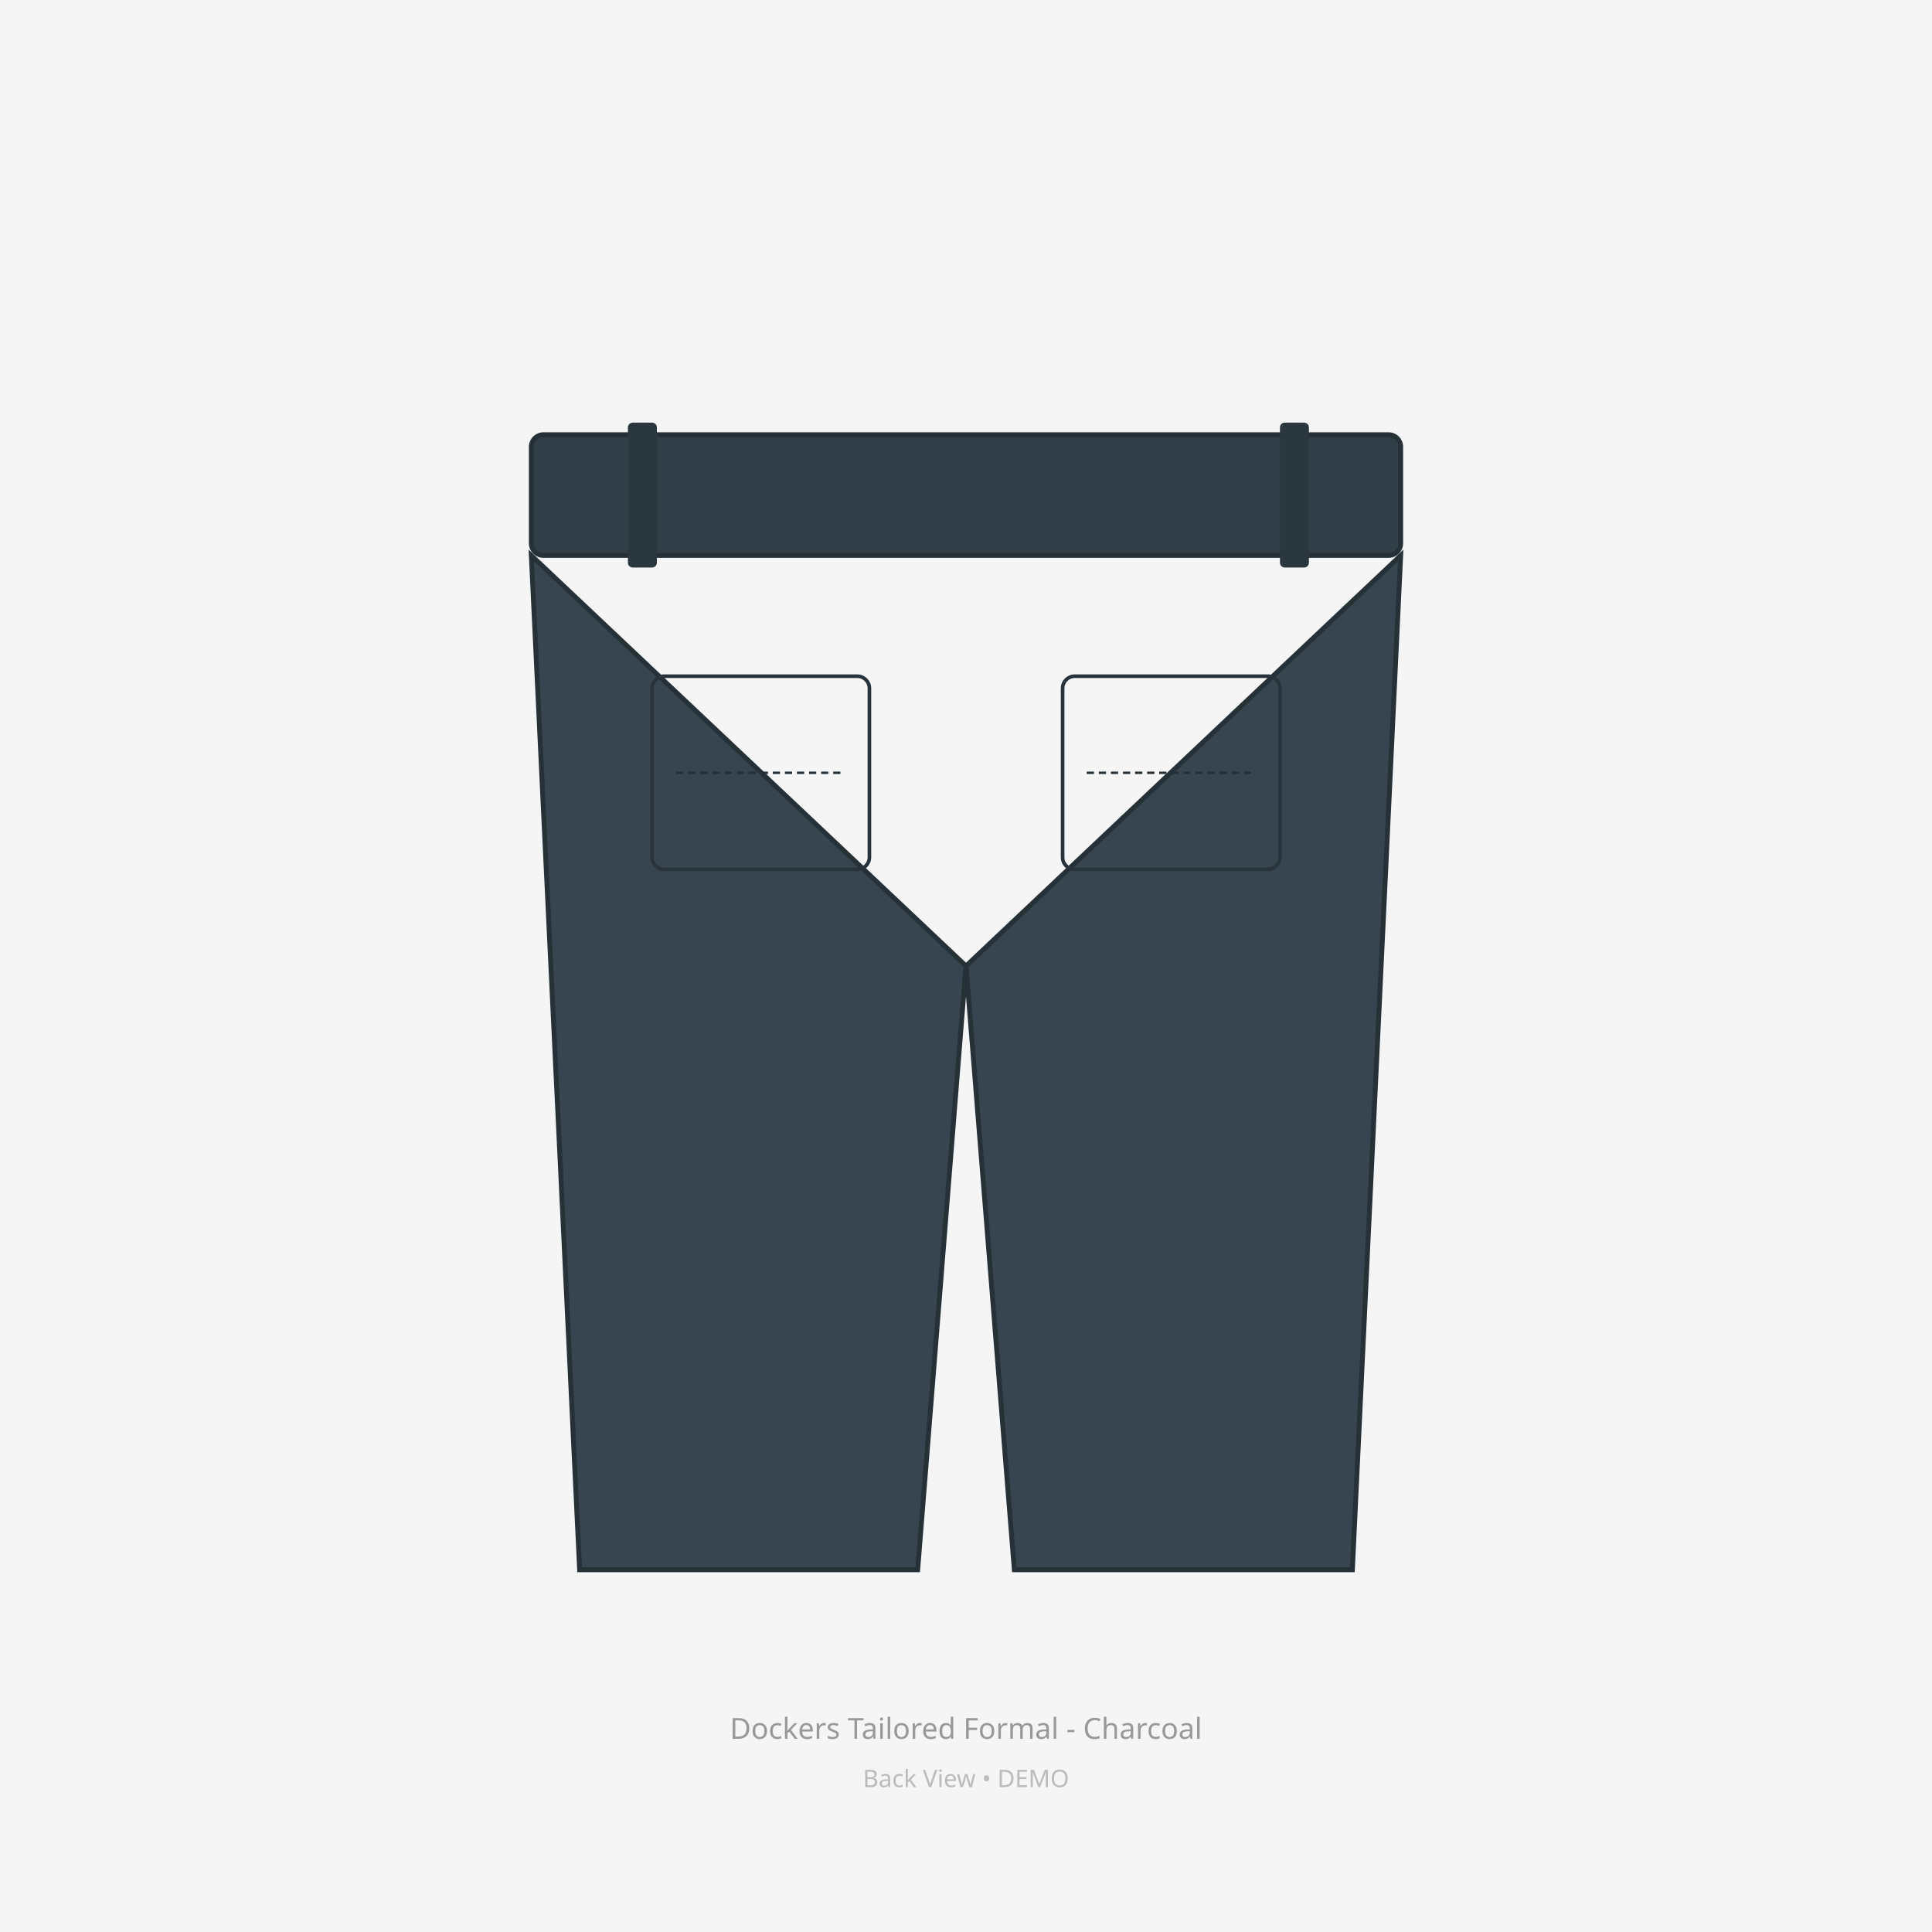
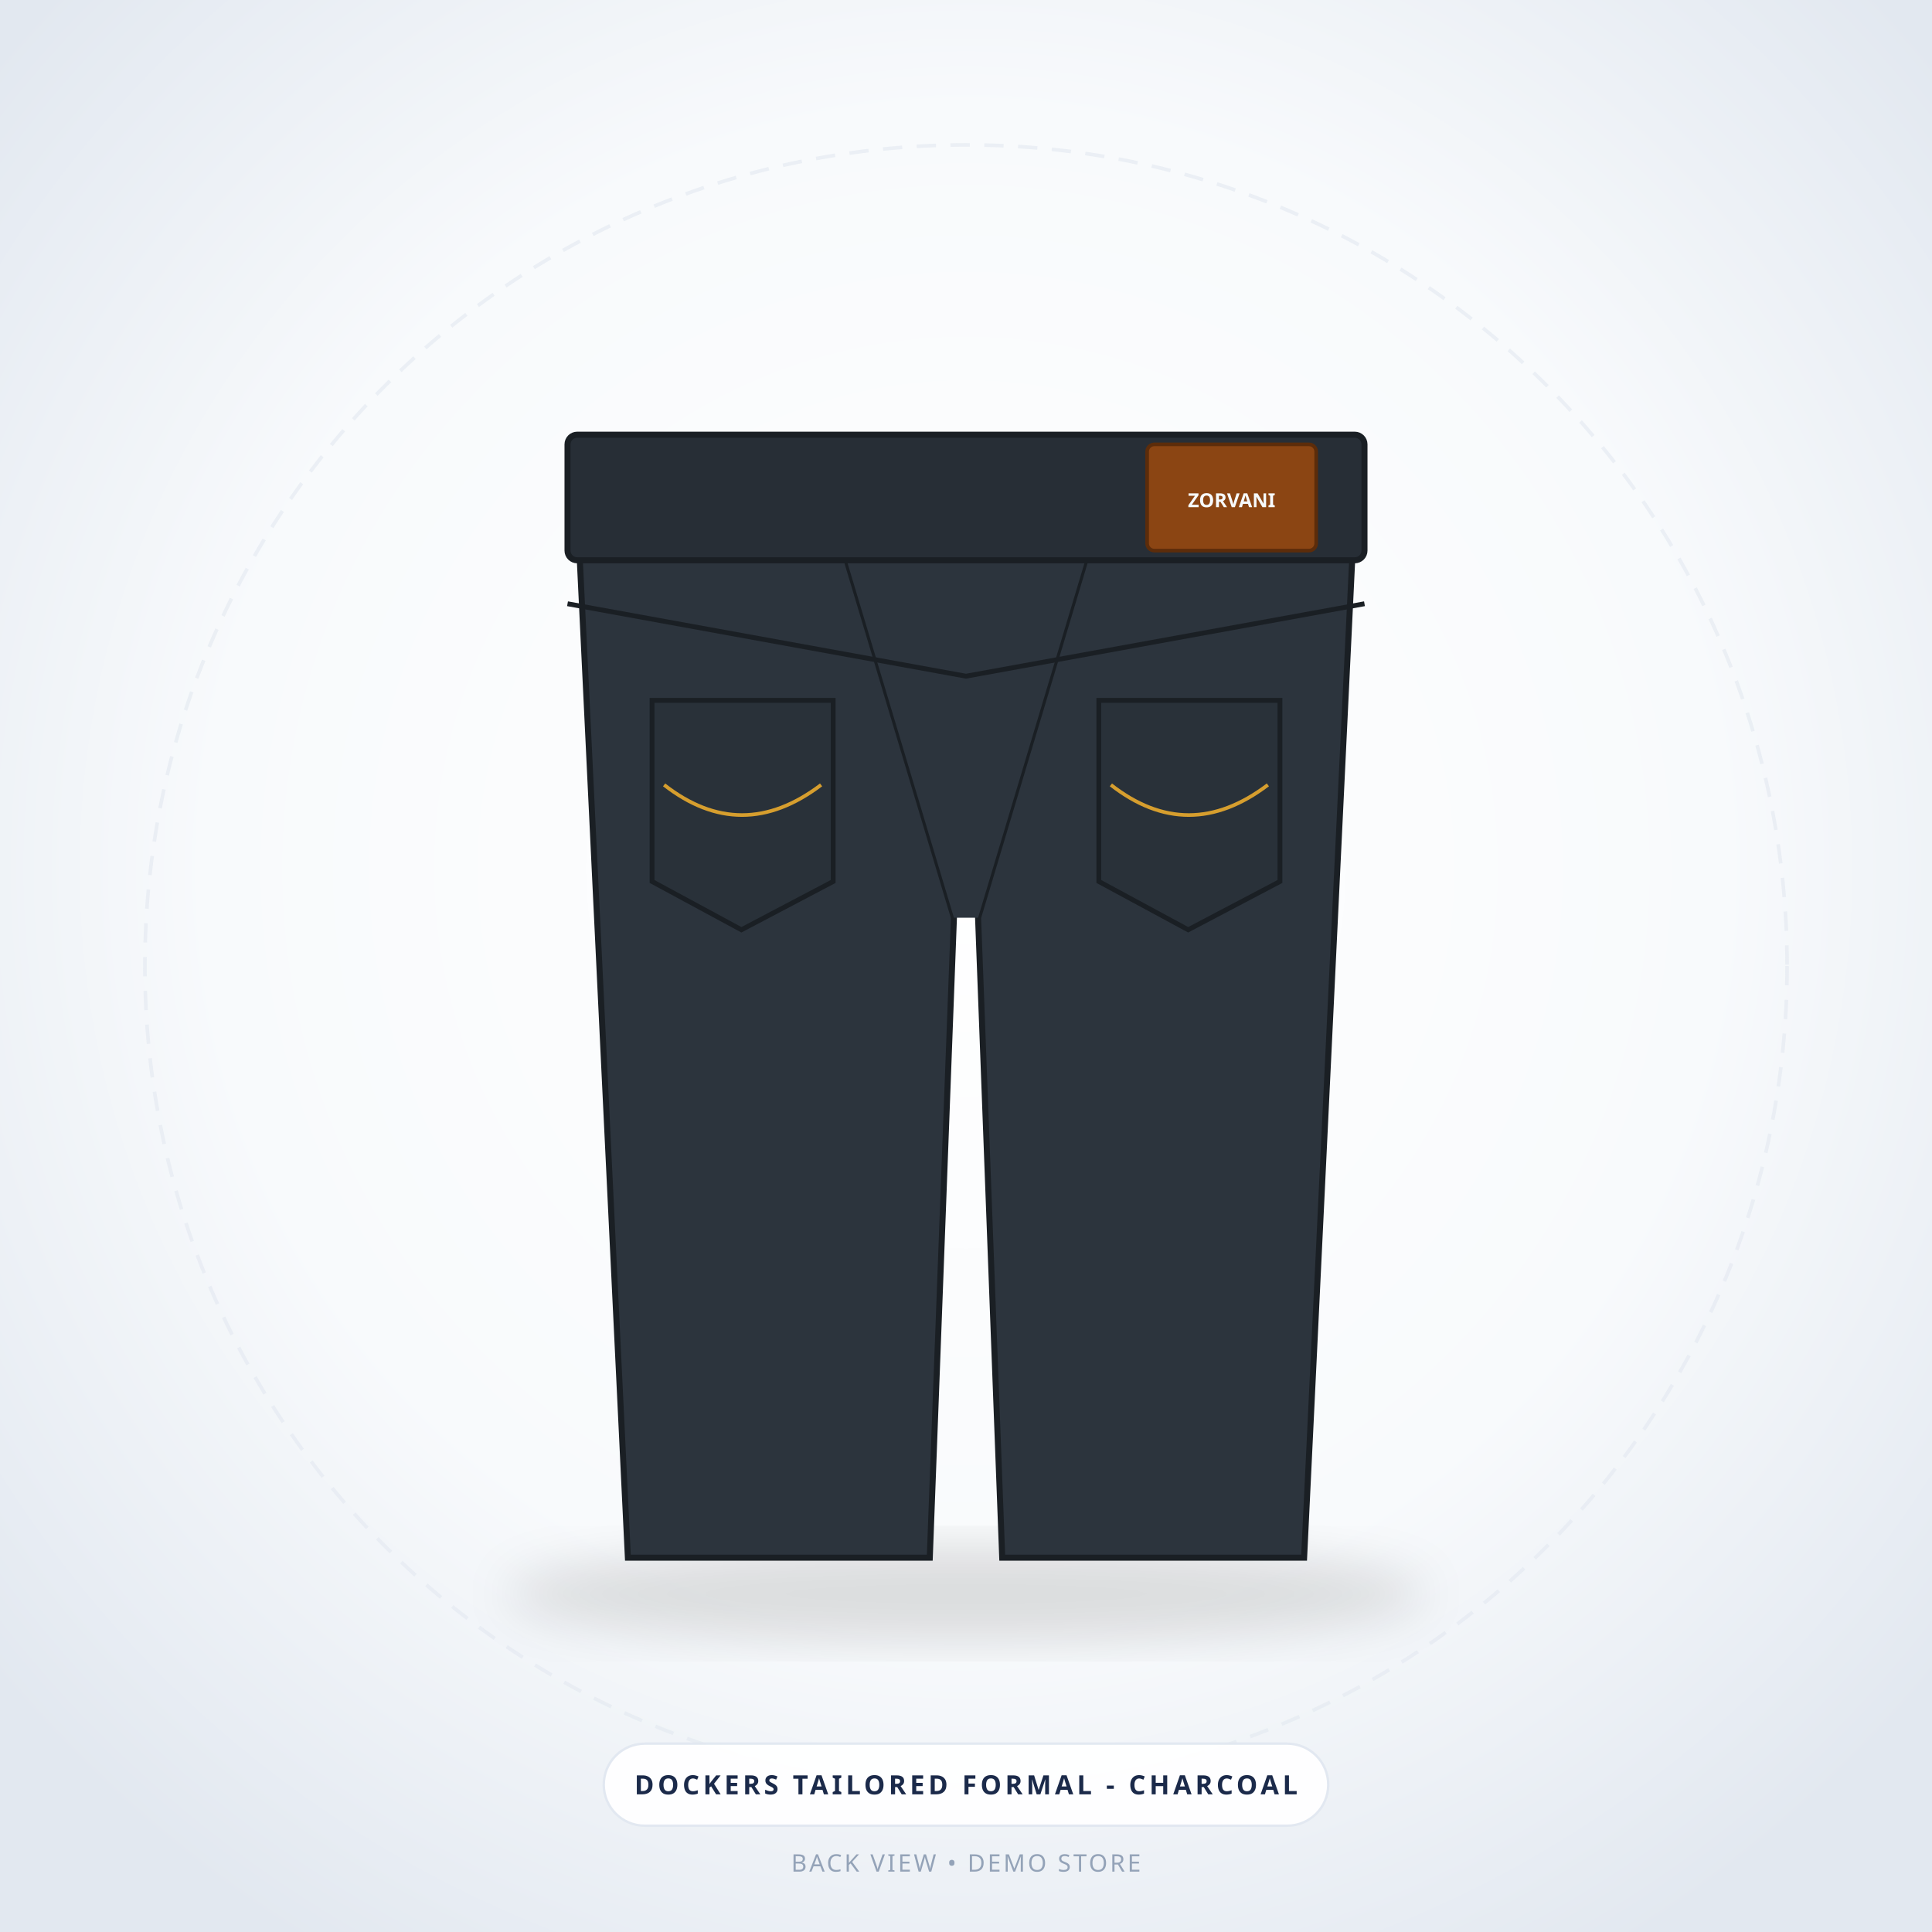
<svg xmlns="http://www.w3.org/2000/svg" viewBox="0 0 800 800" width="800" height="800">
-   <rect width="800" height="800" fill="#F5F5F5" />
-   <rect x="220" y="180" width="360" height="50" rx="5" fill="#303e47" stroke="#253037" stroke-width="2" />
-   <rect x="260" y="175" width="12" height="60" rx="2" fill="#2b373f" />
-   <rect x="530" y="175" width="12" height="60" rx="2" fill="#2b373f" />
-   <path d="M220 230 L240 650 L380 650 L400 400 Z" fill="#36454F" stroke="#253037" stroke-width="2" />
-   <path d="M400 400 L420 650 L560 650 L580 230 Z" fill="#36454F" stroke="#253037" stroke-width="2" />
-   <rect x="270" y="280" width="90" height="80" rx="5" fill="none" stroke="#28333b" stroke-width="1.5" />
-   <rect x="440" y="280" width="90" height="80" rx="5" fill="none" stroke="#28333b" stroke-width="1.5" />
-   <path d="M280 320 L350 320" stroke="#253037" stroke-width="1" stroke-dasharray="3,2" />
-   <path d="M450 320 L520 320" stroke="#253037" stroke-width="1" stroke-dasharray="3,2" />
-   <text x="400" y="720" text-anchor="middle" font-size="12" fill="#999" font-family="sans-serif">Dockers Tailored Formal - Charcoal</text>
-   <text x="400" y="740" text-anchor="middle" font-size="10" fill="#BBB" font-family="sans-serif">Back View • DEMO</text>
+   <defs>
+     <radialGradient id="studio-bg" cx="50%" cy="45%" r="65%">
+       <stop offset="0%" stop-color="#FFFFFF" />
+       <stop offset="60%" stop-color="#F8FAFC" />
+       <stop offset="100%" stop-color="#E2E8F0" />
+     </radialGradient>
+     <filter id="shadow-filter" x="-20%" y="-20%" width="140%" height="140%">
+       <feGaussianBlur stdDeviation="10" />
+     </filter>
+   </defs>
+   <rect width="800" height="800" fill="url(#studio-bg)" />
+   <circle cx="400" cy="400" r="340" fill="none" stroke="#E2E8F0" stroke-width="1.5" stroke-dasharray="8,6" opacity="0.6" />
+   <ellipse cx="400" cy="660" rx="190" ry="20" fill="#000000" opacity="0.12" filter="url(#shadow-filter)" />
+   <path d="M240 230 L260 645 L385 645 L395 380 L350 230 Z" fill="#2C343D" stroke="#1a1f24" stroke-width="2.5" />
+   <path d="M450 230 L405 380 L415 645 L540 645 L560 230 Z" fill="#2C343D" stroke="#1a1f24" stroke-width="2.5" />
+   <path d="M350 230 L395 380 L405 380 L450 230 Z" fill="#2C343D" />
+   <rect x="235" y="180" width="330" height="52" rx="4" fill="#272e36" stroke="#1a1f24" stroke-width="2.5" />
+   <rect x="475" y="184" width="70" height="44" rx="3" fill="#8B4513" stroke="#5C2C0A" stroke-width="1.5" />
+   <text x="510" y="210" text-anchor="middle" font-size="8" font-weight="bold" fill="#F7FAFC" font-family="sans-serif">ZORVANI</text>
+   <path d="M235 250 L400 280 L565 250" stroke="#1a1f24" stroke-width="2" fill="none" />
+   <path d="M270 290 L345 290 L345 365 L307 385 L270 365 Z" fill="#293139" stroke="#1a1f24" stroke-width="2" />
+   <path d="M275 325 Q307 350 340 325" stroke="#D69E2E" stroke-width="1.5" fill="none" />
+   <path d="M455 290 L530 290 L530 365 L492 385 L455 365 Z" fill="#293139" stroke="#1a1f24" stroke-width="2" />
+   <path d="M460 325 Q492 350 525 325" stroke="#D69E2E" stroke-width="1.5" fill="none" />
+   <rect x="250" y="722" width="300" height="34" rx="17" fill="#FFFFFF" stroke="#E2E8F0" stroke-width="1" opacity="0.95" />
+   <text x="400" y="743" text-anchor="middle" font-size="11" font-weight="bold" fill="#1B2A4A" letter-spacing="1.5" font-family="sans-serif">DOCKERS TAILORED FORMAL - CHARCOAL</text>
+   <text x="400" y="775" text-anchor="middle" font-size="10" fill="#94A3B8" letter-spacing="1" font-family="sans-serif">BACK VIEW • DEMO STORE</text>
</svg>
